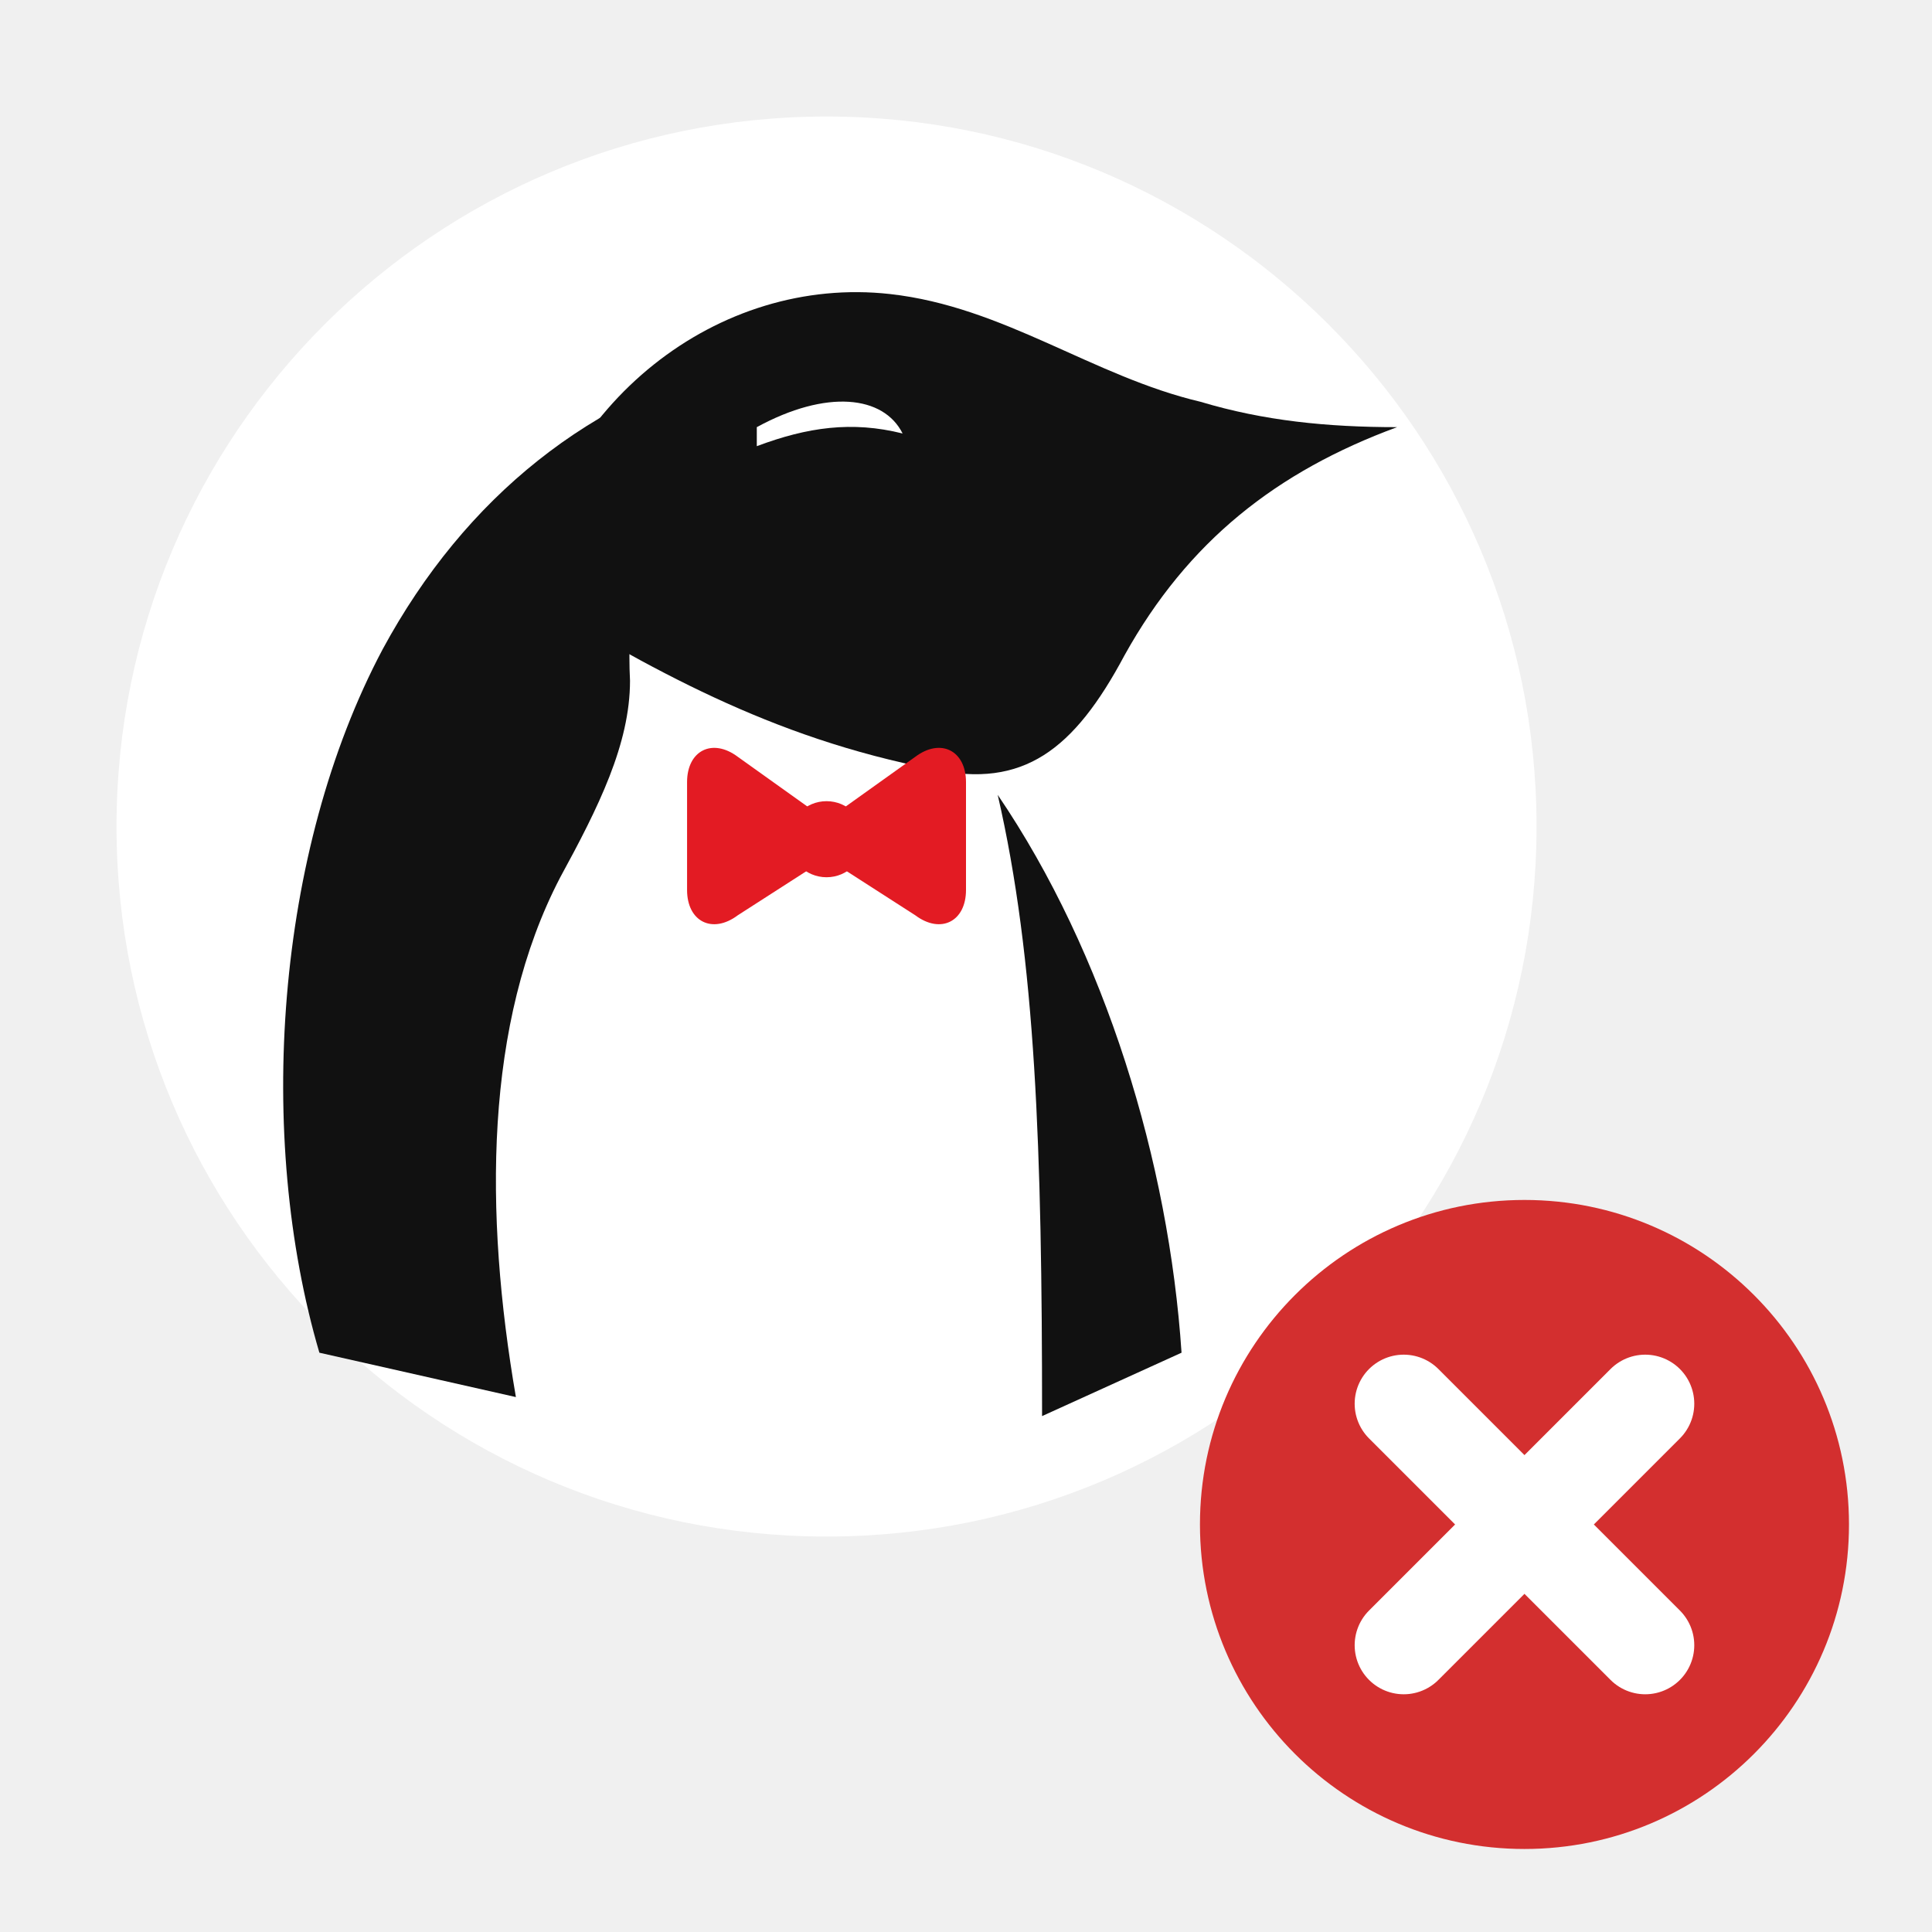
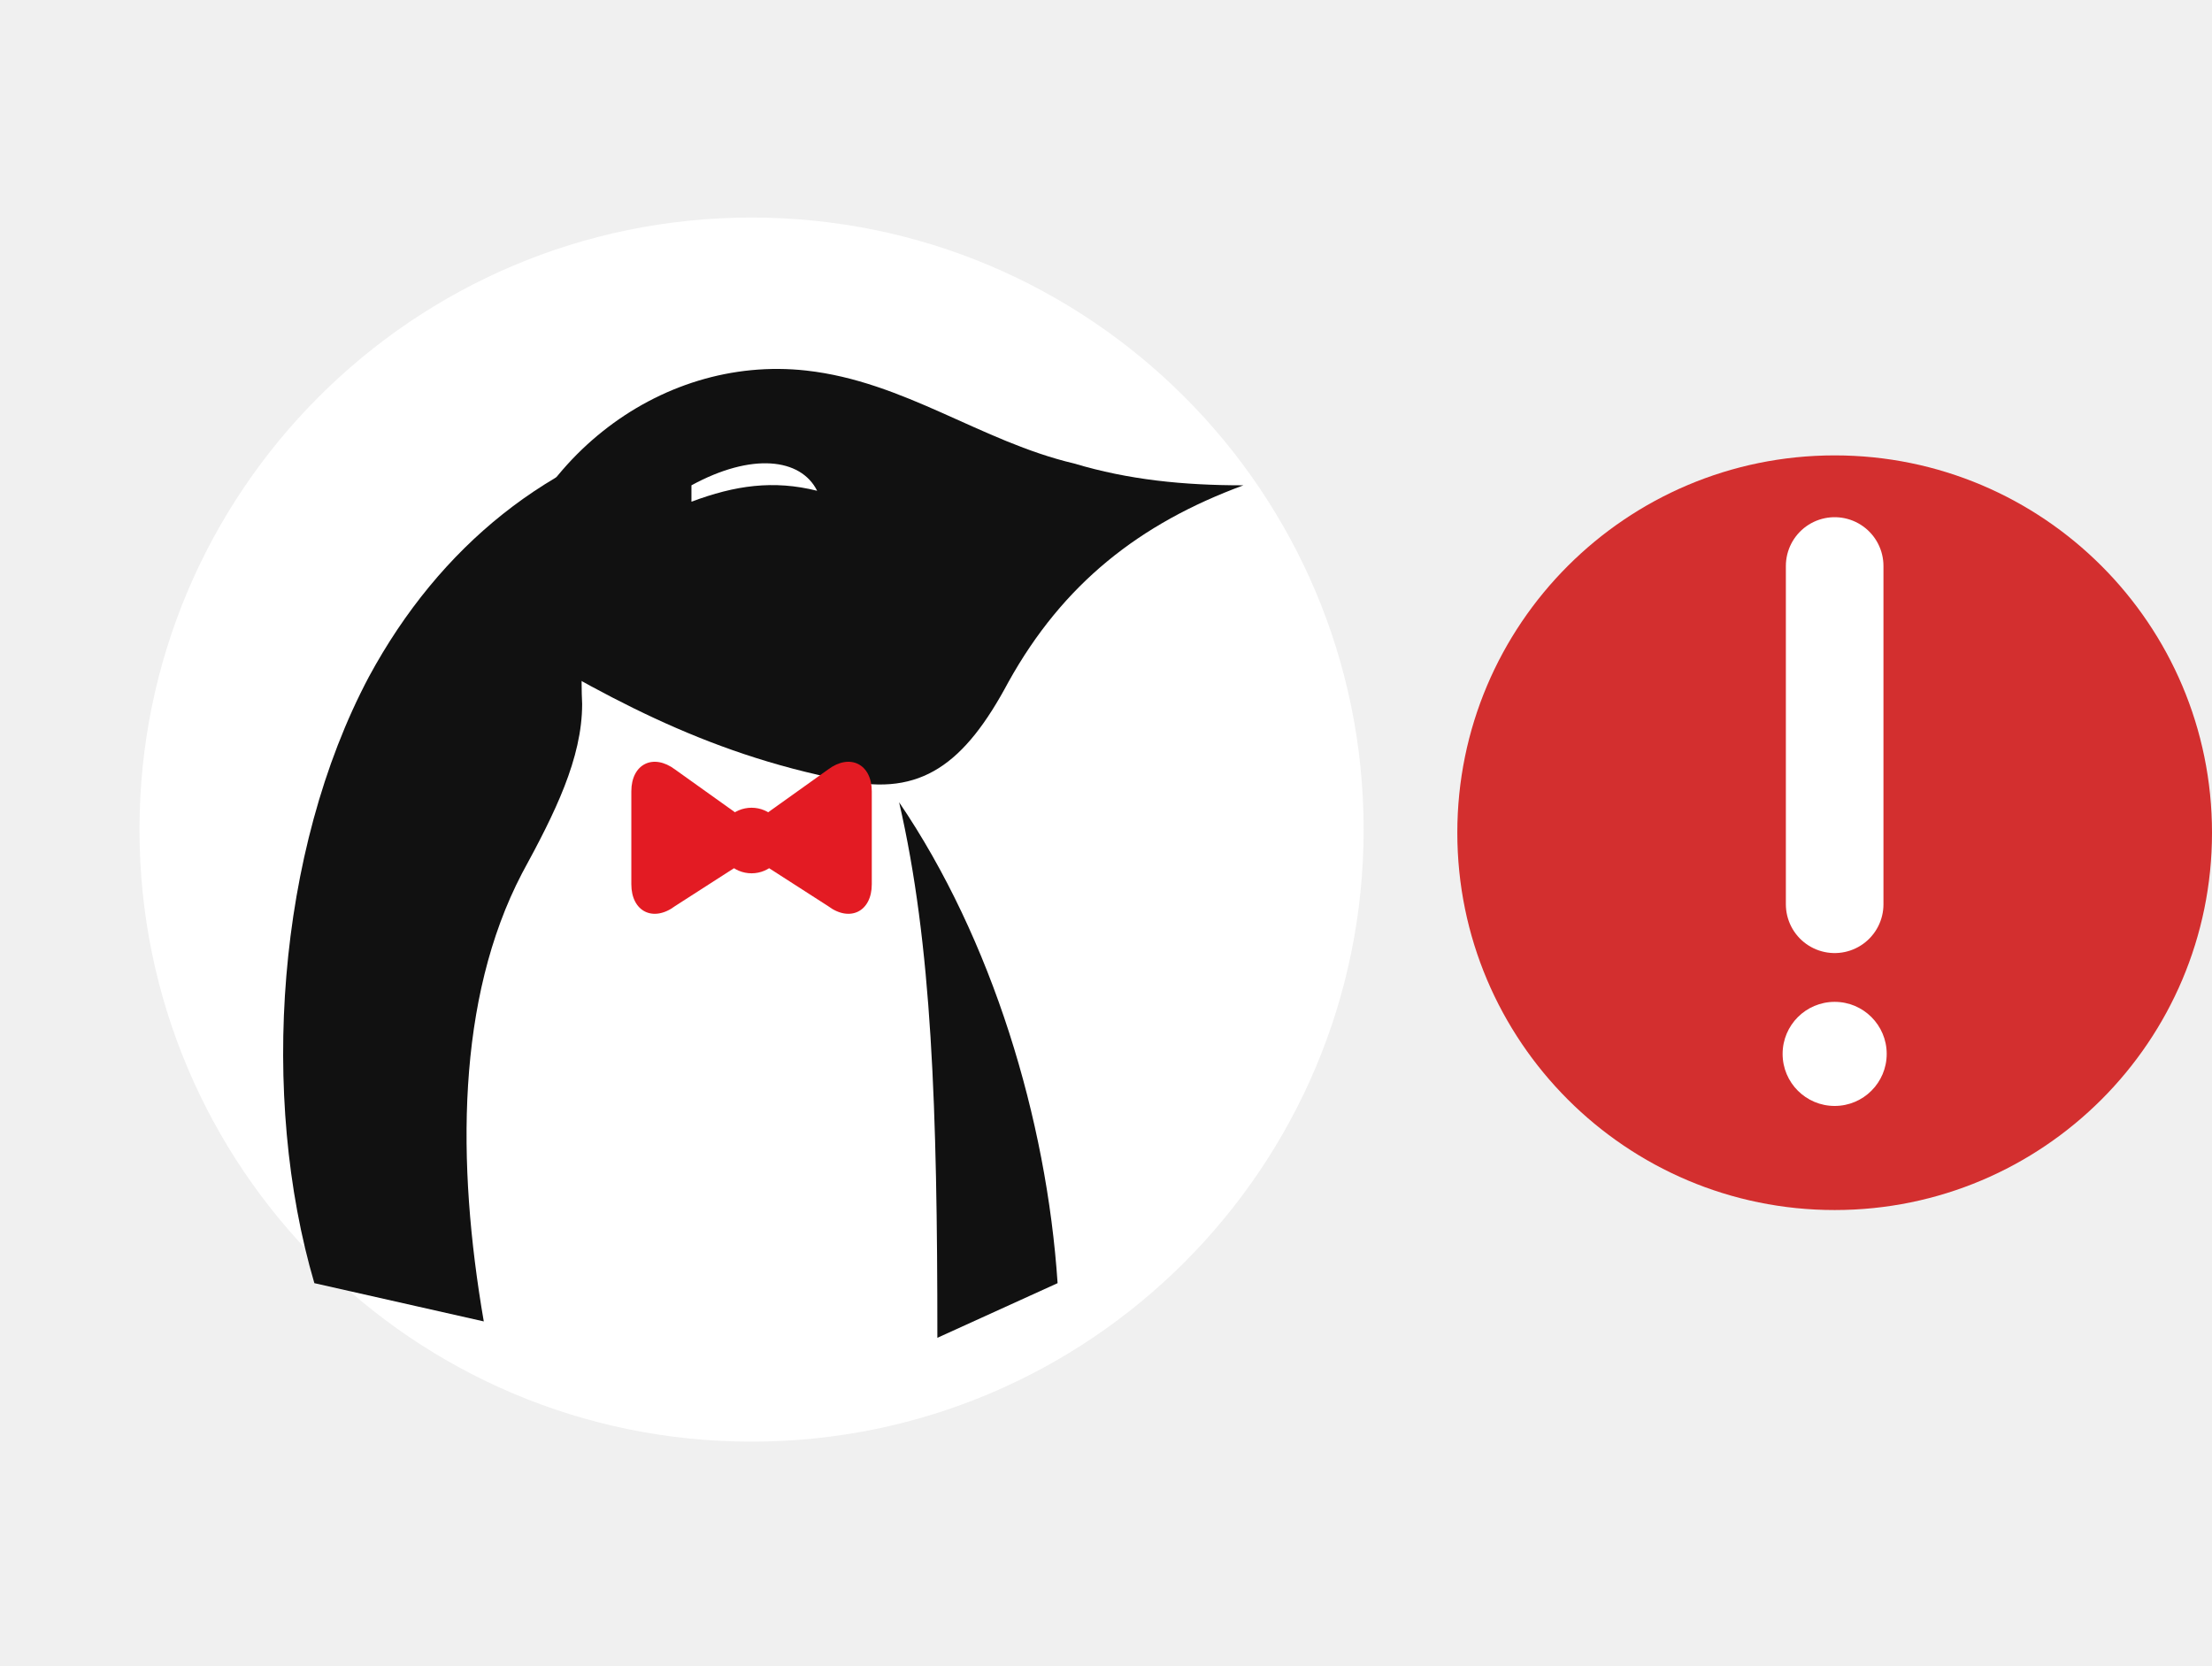
- <svg xmlns="http://www.w3.org/2000/svg" viewBox="0 0 256 256">
-   <g transform="translate(2 2) scale(.84)">
+ <svg xmlns="http://www.w3.org/2000/svg" viewBox="0 0 340 256">
+   <g transform="translate(8 20) scale(.84)">
    <circle cx="128" cy="128" r="112" fill="#fff" />
    <path fill="#111" d="M48 211c-10-34-7-79 10-111 13-24 33-40 58-46-13 13-20 31-19 51 0 10-5 20-11 31-12 23-12 53-7 82Z" />
    <path fill="#111" d="M80 91c5-30 31-50 58-47 18 2 32 13 49 17 10 3 20 4 31 4-19 7-33 18-43 36-8 15-16 21-30 18-26-5-45-16-65-28Z" />
    <path fill="#111" d="M155 123c17 25 27 58 29 88l-22 10c0-42-1-72-7-98Z" />
    <path fill="#fff" d="M117 65c11-6 20-5 23 1-8-2-15-1-23 2Z" />
    <path fill="#e31b23" d="M106 121c0-5 4-7 8-4l14 10 14-10c4-3 8-1 8 4v17c0 5-4 7-8 4l-14-9-14 9c-4 3-8 1-8-4Z" />
    <circle cx="128" cy="130" r="6" fill="#e31b23" />
  </g>
-   <circle cx="202" cy="202" r="43" fill="#d32f2f" />
-   <path stroke="#fff" stroke-width="13" stroke-linecap="round" d="m186 186 32 32m0-32-32 32" />
+   <circle cx="282" cy="128" r="58" fill="#d32f2f" />
+   <path stroke="#fff" stroke-width="15" stroke-linecap="round" d="M282 87v52" />
+   <circle cx="282" cy="162" r="8" fill="#fff" />
</svg>
